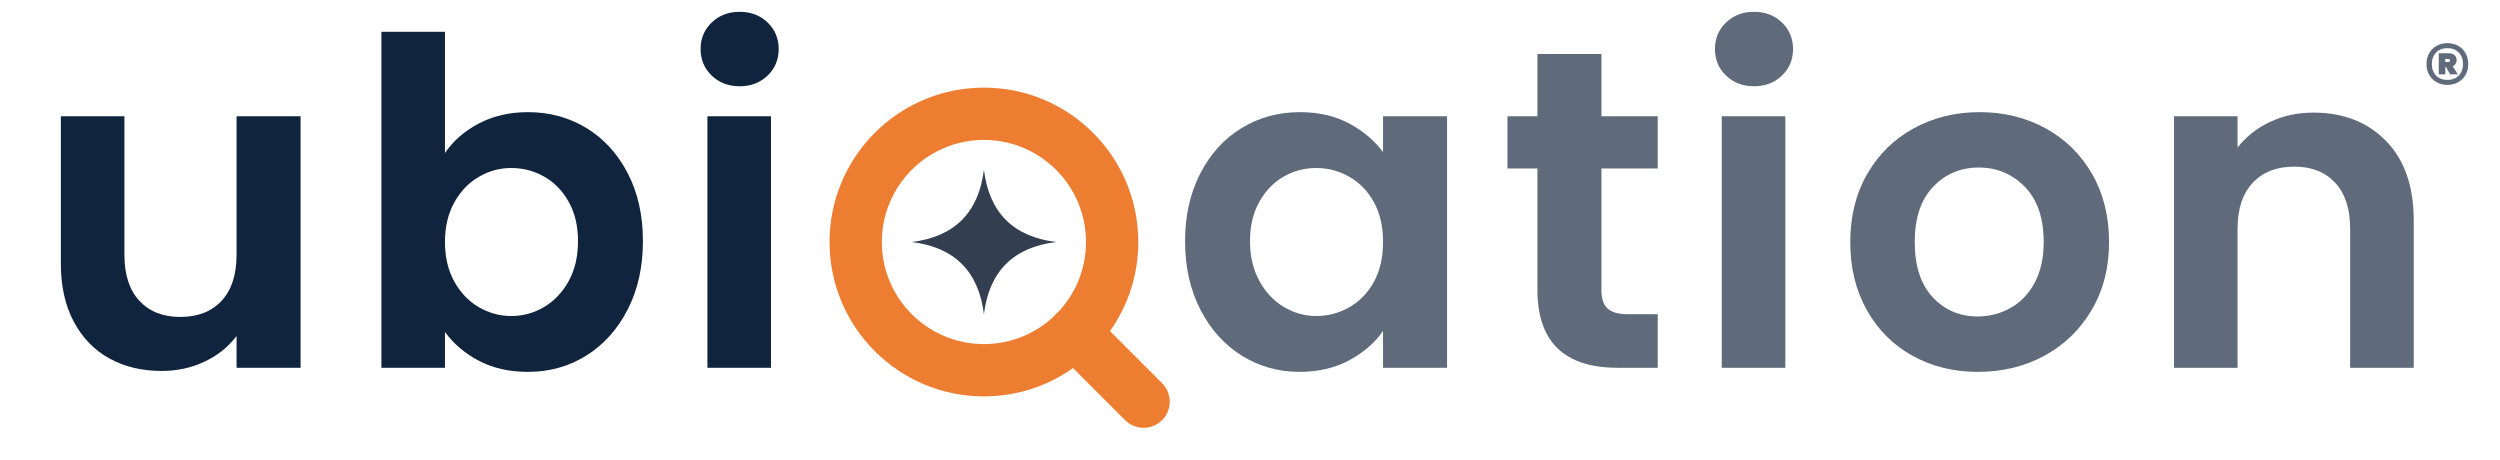
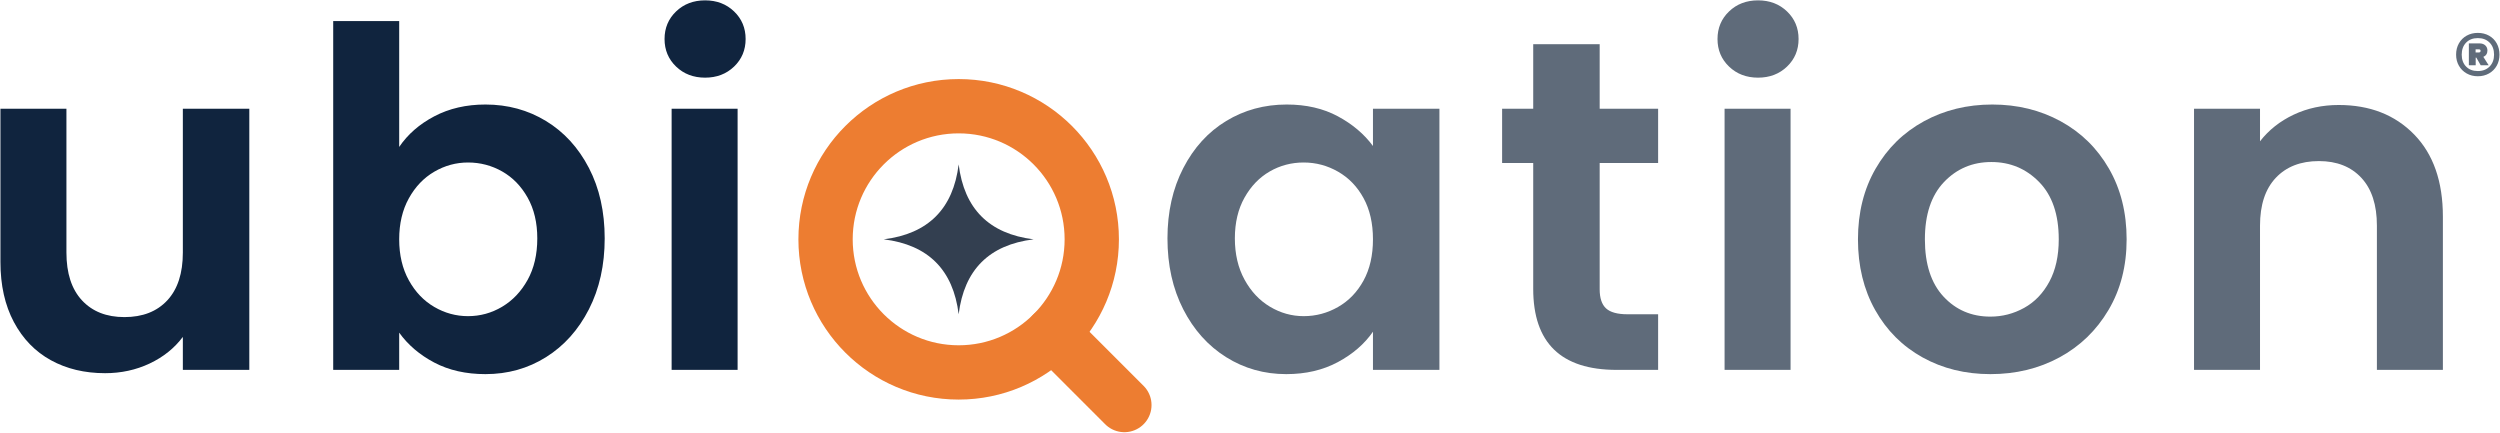
- <svg xmlns="http://www.w3.org/2000/svg" viewBox="0 0 5506 1012">
+ <svg xmlns="http://www.w3.org/2000/svg" viewBox="133.06 25.24 5304.11 917.91" width="5304.11" height="917.91">
  <path transform="translate(70.0 810.0) scale(1 -1)" d="M592 554V0H451V70Q424 34 380.5 13.5Q337 -7 286 -7Q221 -7 171.0 20.5Q121 48 92.5 101.5Q64 155 64 229V554H204V249Q204 183 237.0 147.5Q270 112 327 112Q385 112 418.0 147.5Q451 183 451 249V554Z" fill="#10243E" />
  <path transform="translate(771.0 810.0) scale(1 -1)" d="M392 563Q463 563 520.5 528.0Q578 493 611.5 428.5Q645 364 645 279Q645 194 611.5 128.5Q578 63 520.5 27.0Q463 -9 392 -9Q330 -9 283.5 15.5Q237 40 209 79V0H69V740H209V473Q236 513 283.5 538.0Q331 563 392 563ZM355 440Q317 440 283.5 420.5Q250 401 229.5 364.0Q209 327 209 277Q209 227 229.5 190.0Q250 153 283.5 133.5Q317 114 355 114Q394 114 427.5 134.0Q461 154 481.5 191.0Q502 228 502 279Q502 329 481.5 365.5Q461 402 427.5 421.0Q394 440 355 440Z" fill="#10243E" />
  <path transform="translate(1489.0 810.0) scale(1 -1)" d="M54 702Q54 737 78.5 760.5Q103 784 140 784Q177 784 201.5 760.5Q226 737 226 702Q226 667 201.5 643.5Q177 620 140 620Q103 620 78.5 643.5Q54 667 54 702ZM209 554V0H69V554Z" fill="#10243E" />
  <circle cx="2167.0" cy="533.0" r="282.4" fill="none" stroke="#ED7D31" stroke-width="115.2" />
  <line x1="2366.7" y1="732.7" x2="2518.6" y2="884.6" stroke="#ED7D31" stroke-width="115.2" stroke-linecap="round" />
  <path fill="#333F50" d="M 2167.0 374.0 Q 2184.5 515.5 2326.0 533.0 Q 2184.5 550.5 2167.0 692.0 Q 2149.5 550.5 2008.0 533.0 Q 2149.5 515.5 2167.0 374.0 Z" />
  <path transform="translate(2577.0 810.0) scale(1 -1)" d="M286 563Q348 563 394.5 538.0Q441 513 469 475V554H610V0H469V81Q442 42 394.5 16.5Q347 -9 285 -9Q215 -9 157.5 27.0Q100 63 66.5 128.5Q33 194 33 279Q33 363 66.5 428.0Q100 493 157.5 528.0Q215 563 286 563ZM322 440Q283 440 250.0 421.0Q217 402 196.5 365.5Q176 329 176 279Q176 229 196.5 191.5Q217 154 250.5 134.0Q284 114 322 114Q361 114 395.0 133.5Q429 153 449.0 189.5Q469 226 469 277Q469 328 449.0 364.5Q429 401 395.0 420.5Q361 440 322 440Z" fill="#5F6B7A" />
  <path transform="translate(3295.0 810.0) scale(1 -1)" d="M232 439V171Q232 143 245.5 130.5Q259 118 291 118H356V0H268Q91 0 91 172V439H25V554H91V691H232V554H356V439Z" fill="#5F6B7A" />
  <path transform="translate(3723.0 810.0) scale(1 -1)" d="M54 702Q54 737 78.5 760.5Q103 784 140 784Q177 784 201.5 760.5Q226 737 226 702Q226 667 201.5 643.5Q177 620 140 620Q103 620 78.5 643.5Q54 667 54 702ZM209 554V0H69V554Z" fill="#5F6B7A" />
  <path transform="translate(4041.0 810.0) scale(1 -1)" d="M34 277Q34 362 71.5 427.0Q109 492 174.0 527.5Q239 563 319 563Q399 563 464.0 527.5Q529 492 566.5 427.0Q604 362 604 277Q604 192 565.5 127.0Q527 62 461.5 26.5Q396 -9 315 -9Q235 -9 171.0 26.5Q107 62 70.5 127.0Q34 192 34 277ZM460 277Q460 356 418.5 398.5Q377 441 317 441Q257 441 216.5 398.5Q176 356 176 277Q176 198 215.5 155.5Q255 113 315 113Q353 113 386.5 131.5Q420 150 440.0 187.0Q460 224 460 277Z" fill="#5F6B7A" />
  <path transform="translate(4719.0 810.0) scale(1 -1)" d="M597 325V0H457V306Q457 372 424.0 407.5Q391 443 334 443Q276 443 242.5 407.5Q209 372 209 306V0H69V554H209V485Q237 521 280.5 541.5Q324 562 376 562Q475 562 536.0 499.5Q597 437 597 325Z" fill="#5F6B7A" />
  <path transform="translate(5334.3 248.5) scale(0.21647 -0.21647)" d="M470 496Q470 435 443.0 387.0Q416 339 367.5 311.5Q319 284 258 284Q197 284 148.5 311.5Q100 339 72.5 387.0Q45 435 45 496Q45 558 72.5 606.5Q100 655 148.5 682.0Q197 709 258 709Q319 709 367.5 682.0Q416 655 443.0 606.5Q470 558 470 496ZM417 496Q417 569 373.5 613.5Q330 658 258 658Q186 658 143.0 613.5Q100 569 100 496Q100 423 143.0 379.0Q186 335 258 335Q330 335 373.5 379.5Q417 424 417 496ZM312 474 364 392H286L243 467H237V392H170V606H275Q310 606 331.0 586.5Q352 567 352 536Q352 514 341.5 498.0Q331 482 312 474ZM236 517H268Q275 517 280.0 521.0Q285 525 285 533Q285 548 268 548H236Z" fill="#5F6B7A" />
</svg>
